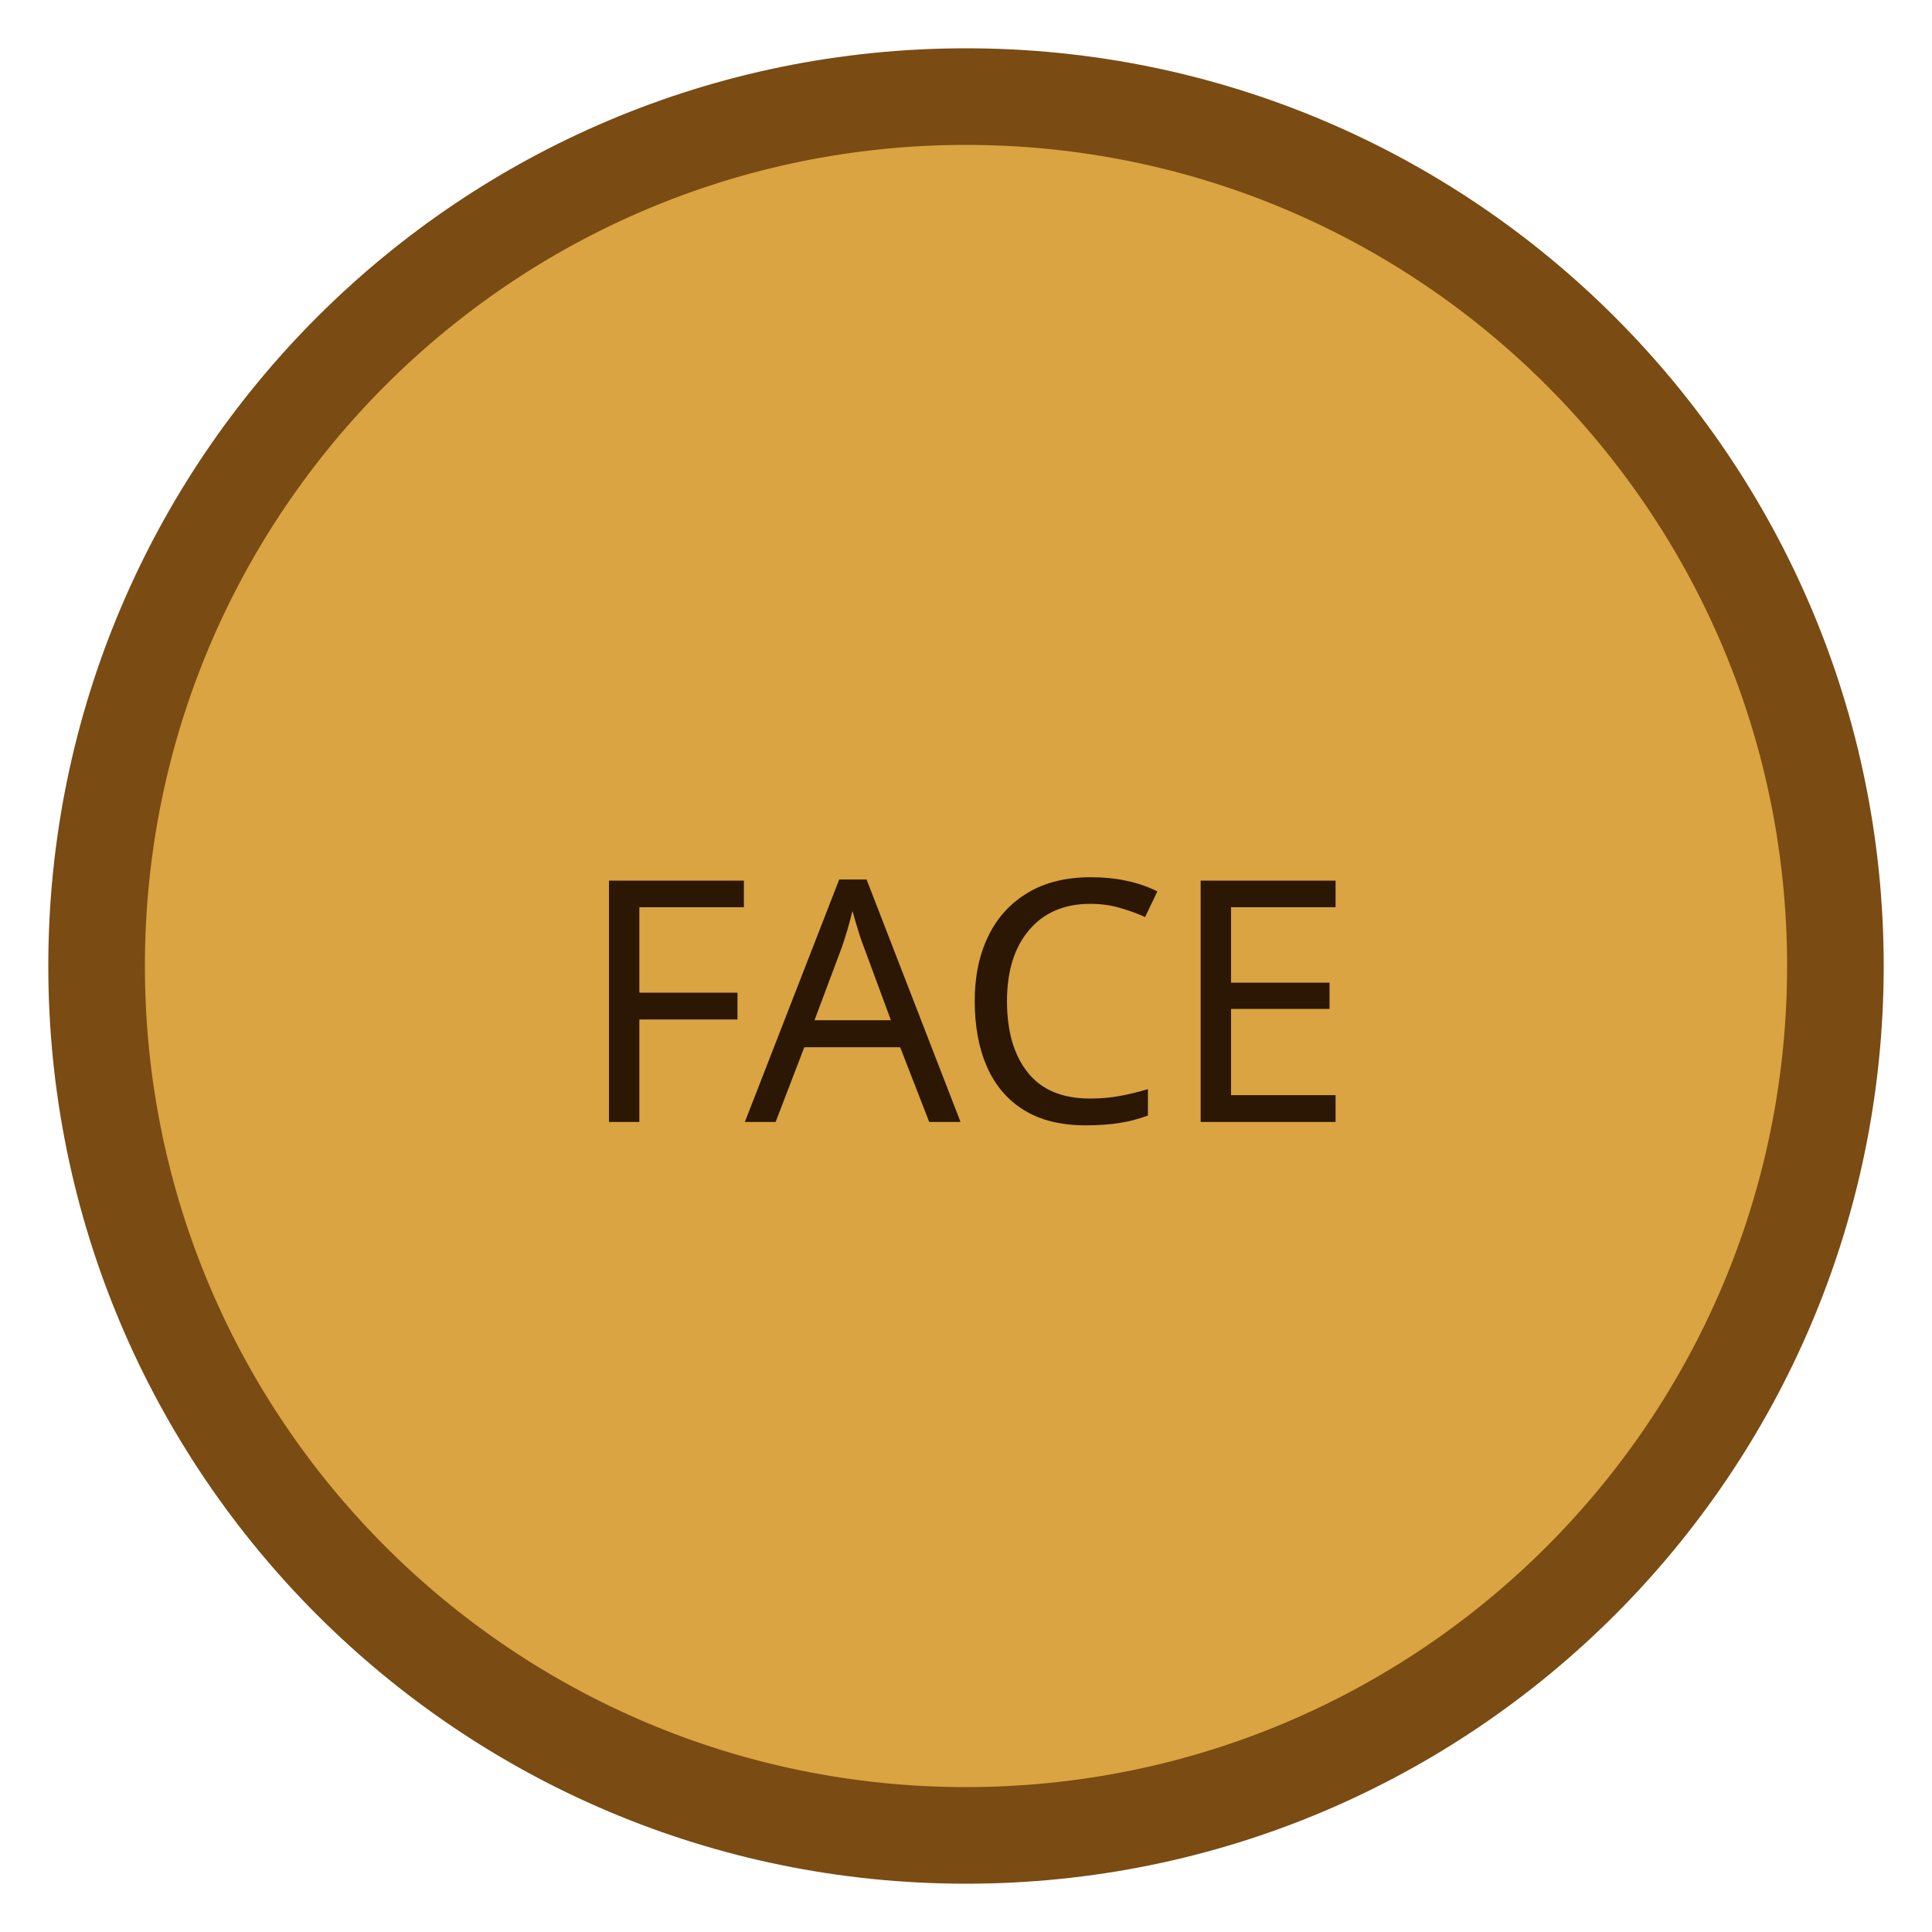
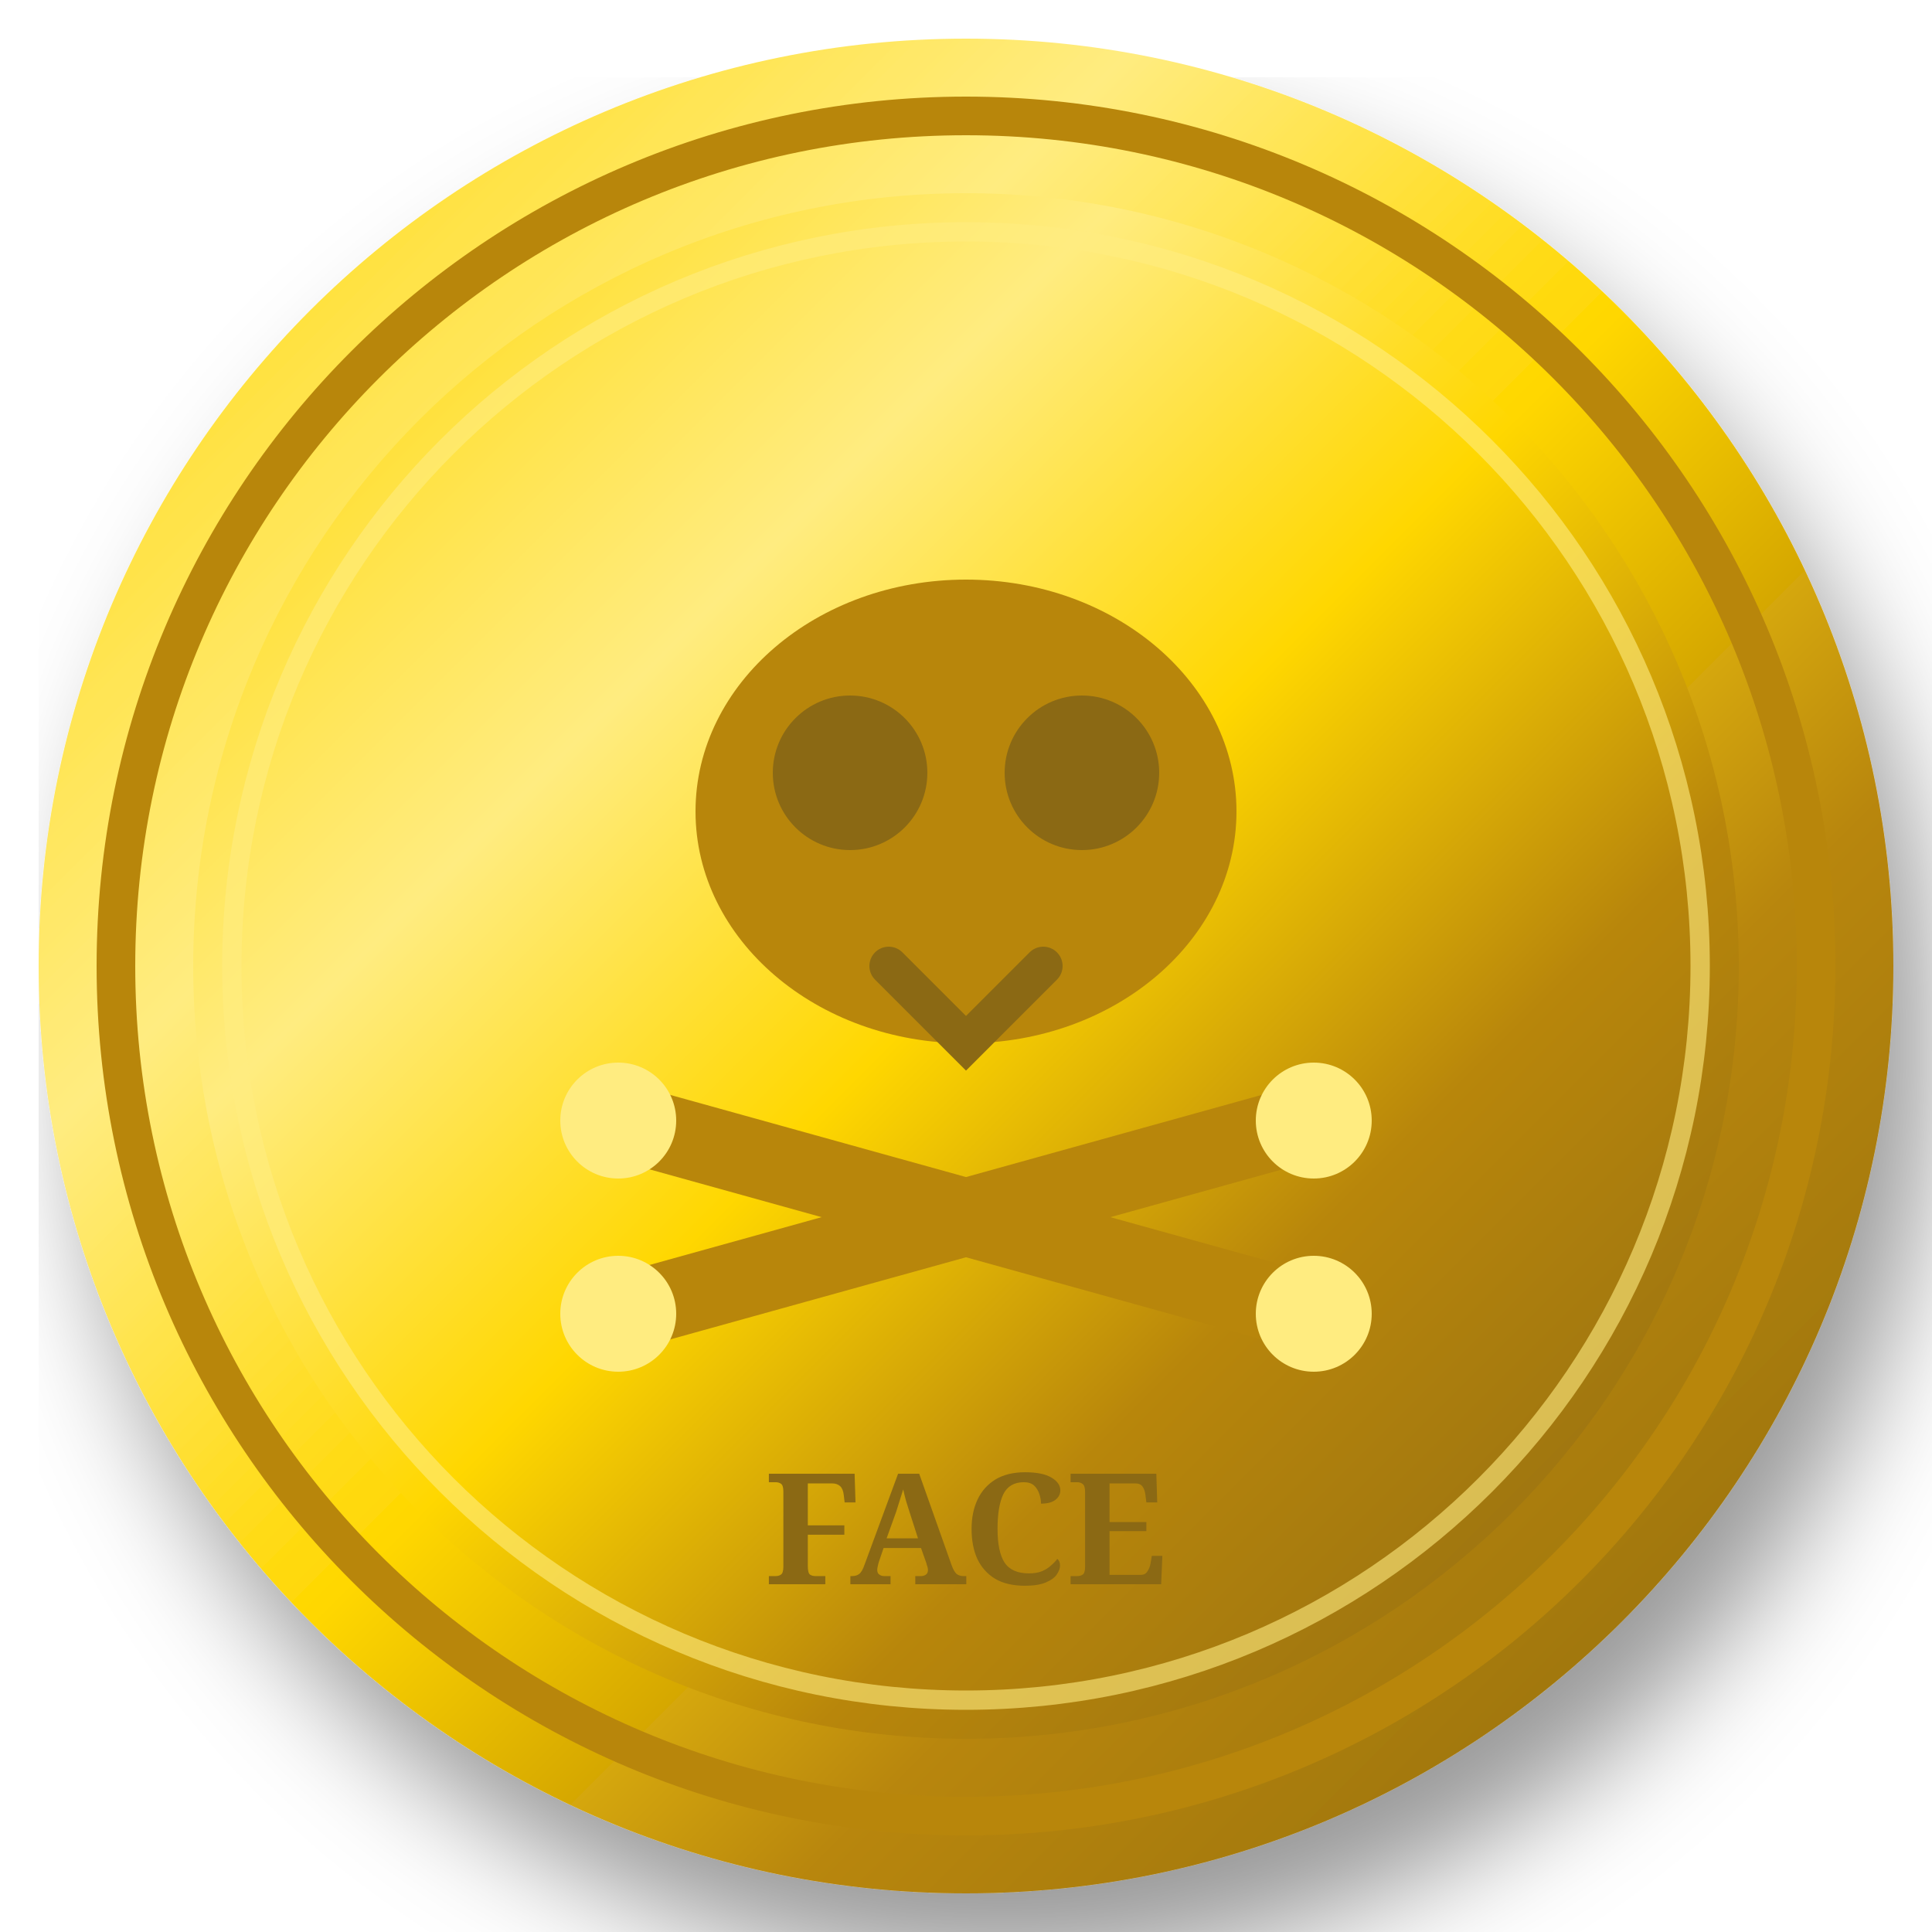
- <svg xmlns="http://www.w3.org/2000/svg" width="160" height="160" viewBox="0 0 160 160">
-   <circle cx="80" cy="80" r="72" fill="#d9a441" stroke="#7a4b12" stroke-width="8" />
-   <text x="50%" y="52%" text-anchor="middle" dominant-baseline="middle" fill="#2c1604" font-family="Trebuchet MS" font-size="28">FACE</text>
+ <svg xmlns="http://www.w3.org/2000/svg" viewBox="0 0 100 100">
+   <defs>
+     <linearGradient id="coinGold2" x1="0%" y1="0%" x2="100%" y2="100%">
+       <stop offset="0%" style="stop-color:#ffd700" />
+       <stop offset="30%" style="stop-color:#ffec80" />
+       <stop offset="50%" style="stop-color:#ffd700" />
+       <stop offset="70%" style="stop-color:#b8860b" />
+       <stop offset="100%" style="stop-color:#8b6914" />
+     </linearGradient>
+     <filter id="coinShadow2" x="-20%" y="-20%" width="140%" height="140%">
+       <feDropShadow dx="2" dy="4" stdDeviation="3" flood-opacity="0.4" />
+     </filter>
+   </defs>
+   <circle cx="50" cy="50" r="48" fill="url(#coinGold2)" filter="url(#coinShadow2)" />
+   <circle cx="50" cy="50" r="44" fill="none" stroke="#b8860b" stroke-width="2" />
+   <circle cx="50" cy="50" r="40" fill="url(#coinGold2)" />
+   <circle cx="50" cy="50" r="38" fill="none" stroke="#ffec80" stroke-width="1" opacity="0.6" />
+   <g class="coin-face-tails">
+     <ellipse cx="50" cy="42" rx="14" ry="12" fill="#b8860b" />
+     <circle cx="44" cy="40" r="4" fill="#8b6914" />
+     <circle cx="56" cy="40" r="4" fill="#8b6914" />
+     <path d="M46 50 L50 54 L54 50" fill="none" stroke="#8b6914" stroke-width="2" stroke-linecap="round" />
+     <line x1="32" y1="58" x2="68" y2="68" stroke="#b8860b" stroke-width="4" stroke-linecap="round" />
+     <line x1="68" y1="58" x2="32" y2="68" stroke="#b8860b" stroke-width="4" stroke-linecap="round" />
+     <circle cx="32" cy="58" r="3" fill="#ffec80" />
+     <circle cx="68" cy="58" r="3" fill="#ffec80" />
+     <circle cx="32" cy="68" r="3" fill="#ffec80" />
+     <circle cx="68" cy="68" r="3" fill="#ffec80" />
+   </g>
+   <text x="50" y="82" text-anchor="middle" font-family="serif" font-size="8" font-weight="bold" fill="#8b6914">FACE</text>
</svg>
